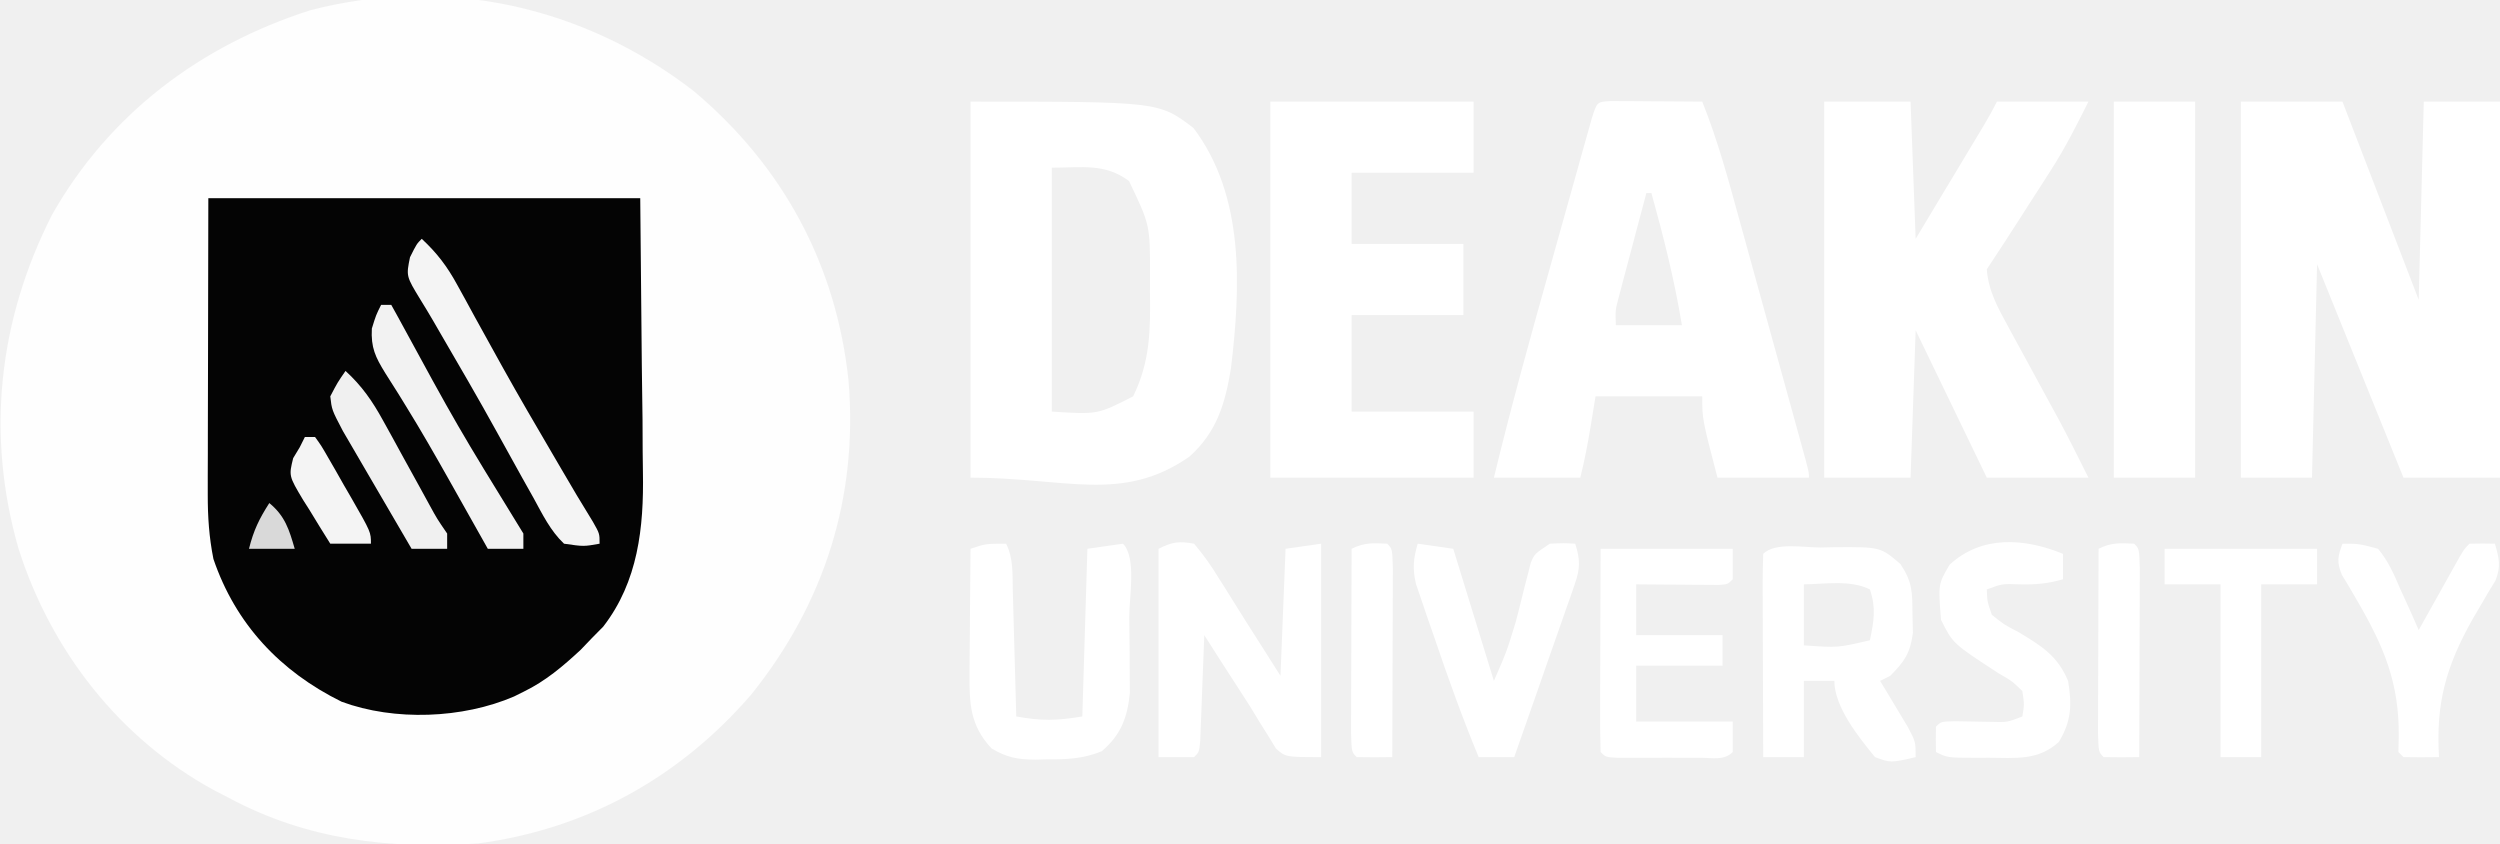
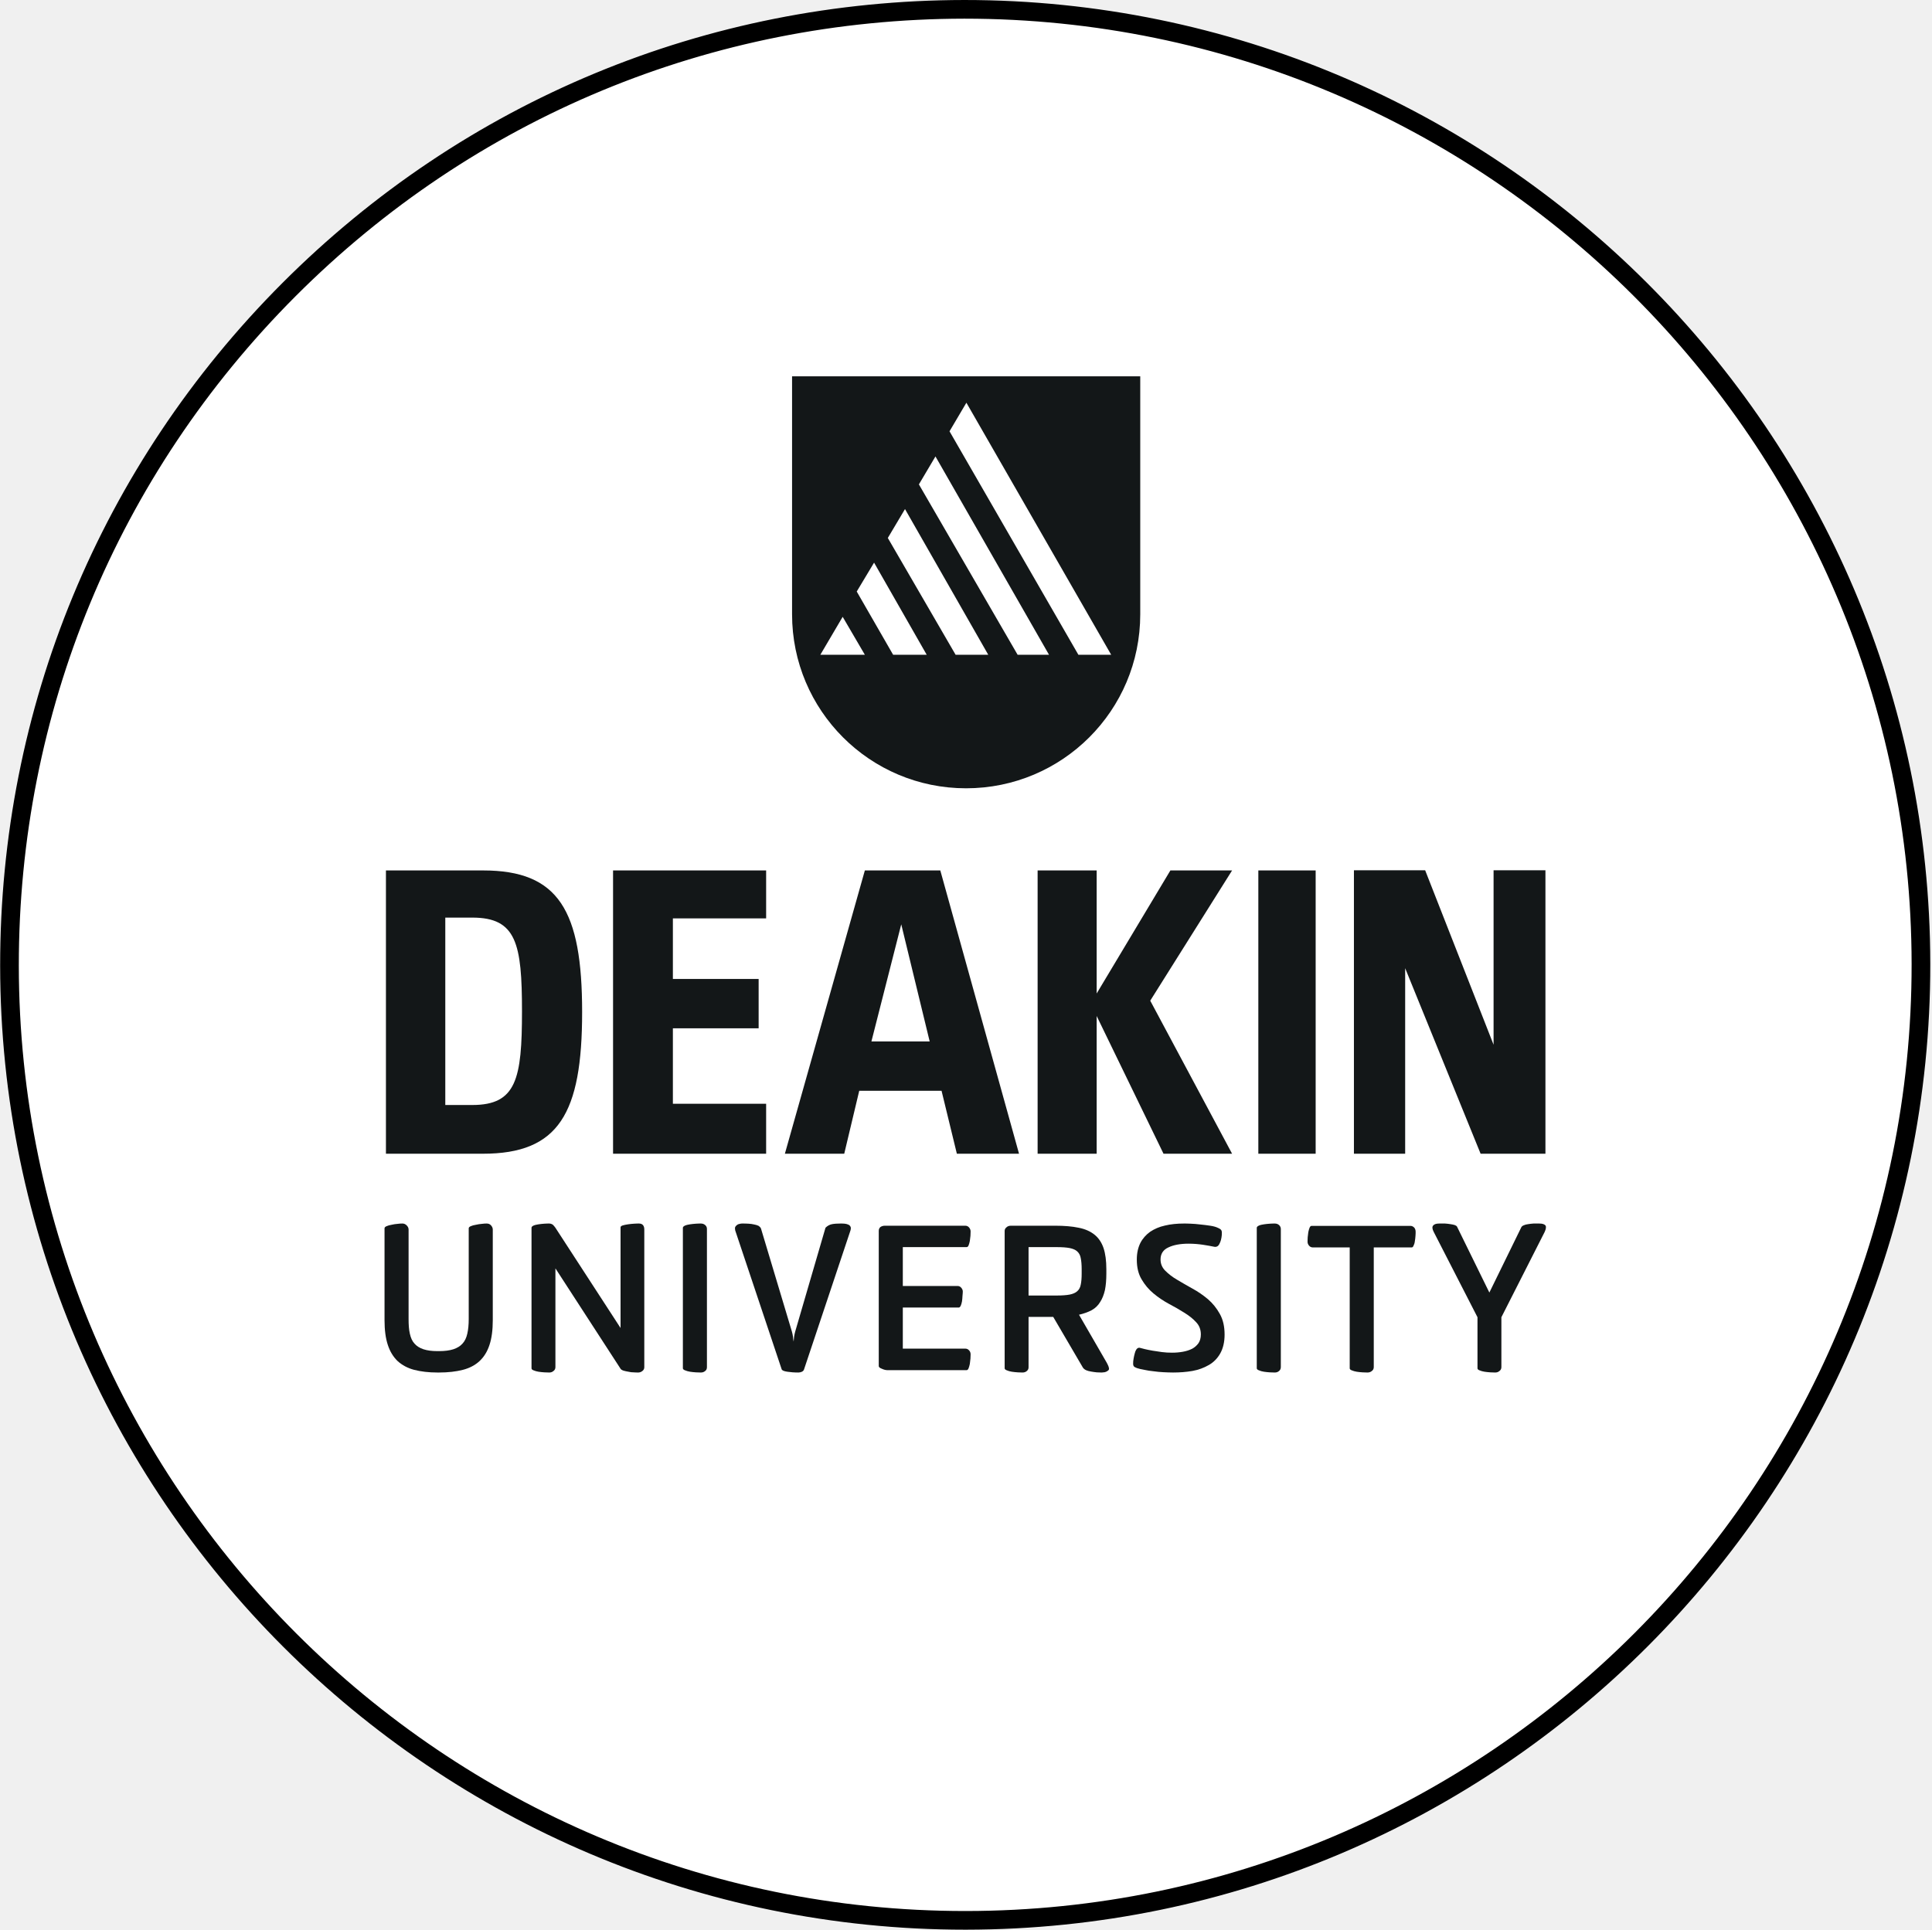
- <svg xmlns="http://www.w3.org/2000/svg" version="1.1" width="492" height="166">
-   <path d="M0 0 C17.601 14.758 28.122 34.234 30.516 57.109 C32.392 80.039 25.761 100.847 11.391 118.758 C-2.66 135.067 -21.068 145.299 -42.484 148.109 C-59.855 149.24 -75.955 147.444 -91.484 139.109 C-92.458 138.607 -93.431 138.104 -94.434 137.586 C-112.969 127.476 -126.45 110.162 -132.836 90.094 C-139.282 67.653 -136.8 45.124 -126.234 24.359 C-114.962 4.493 -97.065 -8.929 -75.465 -15.859 C-48.888 -22.801 -21.554 -16.65 0 0 Z " fill="#FEFEFE" transform="translate(136.4844,17.89062)" />
-   <path d="M0 0 C28.05 0 56.1 0 85 0 C85.103 10.952 85.206 21.904 85.312 33.188 C85.358 36.619 85.404 40.051 85.45 43.587 C85.473 47.844 85.473 47.844 85.477 49.851 C85.485 51.223 85.502 52.596 85.528 53.969 C85.72 64.788 84.582 75.446 77.719 84.316 C76.987 85.058 76.254 85.799 75.5 86.562 C74.768 87.327 74.036 88.091 73.281 88.879 C69.793 92.122 66.361 95.033 62.062 97.125 C61.435 97.437 60.807 97.749 60.16 98.07 C50.056 102.419 36.667 102.955 26.227 99.098 C14.136 93.137 5.356 83.805 1 71 C0.147 66.733 -0.122 62.7 -0.114 58.352 C-0.113 57.033 -0.113 55.714 -0.113 54.355 C-0.108 52.969 -0.103 51.582 -0.098 50.195 C-0.097 48.924 -0.096 47.652 -0.095 46.342 C-0.089 41.603 -0.075 36.864 -0.062 32.125 C-0.042 21.524 -0.021 10.922 0 0 Z " fill="#040404" transform="translate(41,39)" />
-   <path d="M0 0 C6.6 0 13.2 0 20 0 C24.95 12.87 29.9 25.74 35 39 C35.33 26.13 35.66 13.26 36 0 C40.95 0 45.9 0 51 0 C51 24.42 51 48.84 51 74 C44.73 74 38.46 74 32 74 C26.39 60.14 20.78 46.28 15 32 C14.67 45.86 14.34 59.72 14 74 C9.38 74 4.76 74 0 74 C0 49.58 0 25.16 0 0 Z " fill="#FFFFFF" transform="translate(441,20)" />
-   <path d="M0 0 C37.057 0 37.057 0 43.875 5.188 C53.982 18.565 53.164 36.522 51.25 52.5 C50.105 59.49 48.446 65.073 43.062 69.875 C29.808 79.072 18.819 74 0 74 C0 49.58 0 25.16 0 0 Z M16 13 C16 28.84 16 44.68 16 61 C25.02 61.581 25.02 61.581 32 58 C35.36 51.16 35.423 44.966 35.312 37.438 C35.316 36.34 35.319 35.242 35.322 34.111 C35.335 24.284 35.335 24.284 31.188 15.625 C26.426 12.088 21.978 13 16 13 Z " fill="#FFFFFF" transform="translate(191,20)" />
-   <path d="M0 0 C5.61 0 11.22 0 17 0 C17.33 8.91 17.66 17.82 18 27 C20.119 23.477 22.237 19.953 24.354 16.429 C25.074 15.23 25.795 14.031 26.516 12.832 C27.552 11.11 28.586 9.387 29.621 7.664 C30.244 6.627 30.867 5.59 31.51 4.522 C32.385 3.041 33.23 1.539 34 0 C39.94 0 45.88 0 52 0 C49.61 4.781 47.457 9.067 44.617 13.488 C44.007 14.442 43.398 15.395 42.77 16.377 C42.144 17.346 41.519 18.314 40.875 19.312 C40.242 20.301 39.609 21.289 38.957 22.307 C36.661 25.887 34.359 29.461 32 33 C32.324 37.298 34.198 40.592 36.238 44.332 C36.721 45.225 36.721 45.225 37.214 46.136 C38.241 48.032 39.276 49.922 40.312 51.812 C41.336 53.693 42.358 55.574 43.379 57.456 C44.311 59.173 45.248 60.887 46.185 62.601 C48.194 66.364 50.092 70.185 52 74 C45.4 74 38.8 74 32 74 C27.38 64.43 22.76 54.86 18 45 C17.67 54.57 17.34 64.14 17 74 C11.39 74 5.78 74 0 74 C0 49.58 0 25.16 0 0 Z " fill="#FFFFFF" transform="translate(359,20)" />
-   <path d="M0 0 C0.833 0.005 1.665 0.01 2.523 0.016 C3.422 0.019 4.321 0.022 5.248 0.026 C6.666 0.038 6.666 0.038 8.113 0.051 C9.062 0.056 10.012 0.06 10.99 0.065 C13.344 0.077 15.697 0.093 18.051 0.114 C21.066 7.594 23.149 15.312 25.281 23.078 C25.68 24.522 26.079 25.965 26.479 27.409 C27.311 30.416 28.14 33.424 28.967 36.433 C30.03 40.297 31.097 44.159 32.165 48.021 C32.987 50.993 33.808 53.966 34.628 56.938 C35.021 58.364 35.415 59.789 35.809 61.215 C36.356 63.196 36.901 65.178 37.446 67.16 C37.757 68.289 38.067 69.417 38.387 70.579 C39.051 73.114 39.051 73.114 39.051 74.114 C33.111 74.114 27.171 74.114 21.051 74.114 C18.051 62.614 18.051 62.614 18.051 58.114 C11.121 58.114 4.191 58.114 -2.949 58.114 C-3.259 60.011 -3.568 61.909 -3.887 63.864 C-4.454 67.343 -5.093 70.689 -5.949 74.114 C-11.559 74.114 -17.169 74.114 -22.949 74.114 C-19.585 60.186 -15.745 46.401 -11.867 32.608 C-10.935 29.294 -10.008 25.978 -9.083 22.662 C-8.194 19.48 -7.3 16.299 -6.406 13.117 C-6.074 11.926 -5.742 10.735 -5.4 9.507 C-5.092 8.418 -4.785 7.328 -4.468 6.206 C-4.198 5.243 -3.928 4.281 -3.65 3.29 C-2.64 0.154 -2.64 0.154 0 0 Z M7.051 18.114 C6.045 21.883 5.047 25.654 4.051 29.426 C3.764 30.498 3.478 31.57 3.183 32.674 C2.913 33.702 2.642 34.73 2.363 35.789 C2.112 36.737 1.86 37.685 1.601 38.662 C0.941 41.183 0.941 41.183 1.051 44.114 C5.341 44.114 9.631 44.114 14.051 44.114 C12.596 35.266 10.449 26.74 8.051 18.114 C7.721 18.114 7.391 18.114 7.051 18.114 Z " fill="#FFFFFF" transform="translate(316.9495,19.88647)" />
-   <path d="M0 0 C13.2 0 26.4 0 40 0 C40 4.62 40 9.24 40 14 C32.08 14 24.16 14 16 14 C16 18.62 16 23.24 16 28 C23.26 28 30.52 28 38 28 C38 32.62 38 37.24 38 42 C30.74 42 23.48 42 16 42 C16 48.27 16 54.54 16 61 C23.92 61 31.84 61 40 61 C40 65.29 40 69.58 40 74 C26.8 74 13.6 74 0 74 C0 49.58 0 25.16 0 0 Z " fill="#FFFFFF" transform="translate(250,20)" />
-   <path d="M0 0 C5.28 0 10.56 0 16 0 C16 24.42 16 48.84 16 74 C10.72 74 5.44 74 0 74 C0 49.58 0 25.16 0 0 Z " fill="#FFFFFF" transform="translate(416,20)" />
-   <path d="M0 0 C1.899 2.262 3.359 4.312 4.875 6.812 C5.304 7.489 5.733 8.165 6.175 8.862 C7.047 10.239 7.911 11.62 8.768 13.007 C9.896 14.831 11.043 16.641 12.203 18.445 C13.815 20.955 15.41 23.476 17 26 C17.33 17.75 17.66 9.5 18 1 C21.465 0.505 21.465 0.505 25 0 C25 13.86 25 27.72 25 42 C18 42 18 42 16.102 40.305 C15.371 39.102 15.371 39.102 14.625 37.875 C13.776 36.529 13.776 36.529 12.91 35.156 C12.28 34.115 11.649 33.073 11 32 C10.19 30.737 9.376 29.477 8.559 28.219 C6.352 24.825 4.171 21.416 2 18 C1.975 18.692 1.95 19.383 1.924 20.095 C1.808 23.21 1.686 26.324 1.562 29.438 C1.523 30.526 1.484 31.615 1.443 32.736 C1.401 33.771 1.36 34.805 1.316 35.871 C1.261 37.309 1.261 37.309 1.205 38.775 C1 41 1 41 0 42 C-2.31 42 -4.62 42 -7 42 C-7 28.47 -7 14.94 -7 1 C-4.3 -0.35 -2.997 -0.546 0 0 Z " fill="#FFFFFF" transform="translate(235,107)" />
-   <path d="M0 0 C0.955 -0.021 1.91 -0.041 2.895 -0.062 C11.822 -0.112 11.822 -0.112 15.75 3.25 C18.171 6.882 18.079 8.801 18.125 13.125 C18.153 14.339 18.182 15.554 18.211 16.805 C17.674 20.816 16.569 22.41 13.75 25.25 C13.09 25.58 12.43 25.91 11.75 26.25 C12.255 27.081 12.761 27.913 13.281 28.77 C14.256 30.4 14.256 30.4 15.25 32.062 C15.9 33.141 16.549 34.22 17.219 35.332 C18.75 38.25 18.75 38.25 18.75 41.25 C13.835 42.391 13.835 42.391 10.75 41.25 C7.587 37.387 2.75 31.399 2.75 26.25 C0.77 26.25 -1.21 26.25 -3.25 26.25 C-3.25 31.2 -3.25 36.15 -3.25 41.25 C-5.89 41.25 -8.53 41.25 -11.25 41.25 C-11.275 35.572 -11.293 29.893 -11.305 24.215 C-11.31 22.282 -11.317 20.349 -11.325 18.415 C-11.338 15.643 -11.343 12.87 -11.348 10.098 C-11.353 9.228 -11.358 8.358 -11.363 7.462 C-11.363 5.391 -11.312 3.32 -11.25 1.25 C-8.902 -1.098 -3.151 0.017 0 0 Z M-3.25 7.25 C-3.25 11.21 -3.25 15.17 -3.25 19.25 C3.424 19.737 3.424 19.737 9.75 18.25 C10.528 14.43 10.994 11.982 9.75 8.25 C5.899 6.324 0.95 7.201 -3.25 7.25 Z " fill="#FFFFFF" transform="translate(358.25,107.75)" />
-   <path d="M0 0 C1.472 2.944 1.238 5.963 1.316 9.195 C1.337 9.903 1.358 10.61 1.379 11.339 C1.445 13.601 1.504 15.863 1.562 18.125 C1.606 19.658 1.649 21.19 1.693 22.723 C1.8 26.482 1.902 30.241 2 34 C6.947 34.89 9.874 34.854 15 34 C15.33 23.11 15.66 12.22 16 1 C19.465 0.505 19.465 0.505 23 0 C25.695 2.695 24.23 10.53 24.24 14.418 C24.25 16.661 24.281 18.903 24.312 21.146 C24.319 22.581 24.324 24.015 24.328 25.449 C24.342 27.403 24.342 27.403 24.356 29.397 C23.877 34.242 22.565 37.678 18.812 40.848 C15.184 42.334 11.859 42.477 8 42.438 C6.952 42.467 6.952 42.467 5.883 42.498 C2.351 42.495 0.173 42.103 -2.875 40.285 C-7.079 35.764 -7.243 31.534 -7.195 25.512 C-7.192 24.809 -7.19 24.105 -7.187 23.381 C-7.176 21.15 -7.151 18.919 -7.125 16.688 C-7.115 15.169 -7.106 13.65 -7.098 12.131 C-7.076 8.42 -7.041 4.71 -7 1 C-4 0 -4 0 0 0 Z " fill="#FFFFFF" transform="translate(198,107)" />
-   <path d="M0 0 C8.58 0 17.16 0 26 0 C26 1.98 26 3.96 26 6 C25 7 25 7 23.234 7.114 C22.485 7.108 21.736 7.103 20.965 7.098 C20.156 7.094 19.347 7.091 18.514 7.088 C17.664 7.08 16.813 7.071 15.938 7.062 C15.083 7.058 14.229 7.053 13.35 7.049 C11.233 7.037 9.117 7.019 7 7 C7 10.3 7 13.6 7 17 C12.61 17 18.22 17 24 17 C24 18.98 24 20.96 24 23 C18.39 23 12.78 23 7 23 C7 26.63 7 30.26 7 34 C13.27 34 19.54 34 26 34 C26 35.98 26 37.96 26 40 C24.284 41.716 22.026 41.13 19.688 41.133 C18.612 41.134 17.537 41.135 16.43 41.137 C15.298 41.133 14.166 41.129 13 41.125 C11.868 41.129 10.736 41.133 9.57 41.137 C8.495 41.135 7.42 41.134 6.312 41.133 C5.319 41.132 4.325 41.131 3.301 41.129 C1 41 1 41 0 40 C-0.089 37.043 -0.115 34.109 -0.098 31.152 C-0.096 30.266 -0.095 29.379 -0.093 28.466 C-0.088 25.623 -0.075 22.78 -0.062 19.938 C-0.057 18.015 -0.053 16.092 -0.049 14.17 C-0.039 9.447 -0.019 4.723 0 0 Z " fill="#FFFFFF" transform="translate(315,108)" />
-   <path d="M0 0 C2.31 0.33 4.62 0.66 7 1 C9.64 9.58 12.28 18.16 15 27 C17.507 21.252 17.507 21.252 19.281 15.449 C19.484 14.669 19.686 13.888 19.895 13.084 C20.303 11.468 20.706 9.851 21.105 8.232 C21.308 7.458 21.51 6.684 21.719 5.887 C21.981 4.838 21.981 4.838 22.248 3.768 C23 2 23 2 26 0 C28.688 -0.125 28.688 -0.125 31 0 C32.005 3.106 31.995 4.872 30.92 7.942 C30.66 8.703 30.399 9.463 30.131 10.247 C29.842 11.057 29.552 11.868 29.254 12.703 C28.819 13.96 28.819 13.96 28.375 15.242 C27.448 17.915 26.505 20.582 25.562 23.25 C24.931 25.062 24.3 26.875 23.67 28.688 C22.124 33.129 20.566 37.566 19 42 C16.69 42 14.38 42 12 42 C8.751 34.166 5.908 26.219 3.188 18.188 C2.768 16.987 2.348 15.786 1.916 14.549 C1.329 12.813 1.329 12.813 0.73 11.043 C0.374 10.002 0.017 8.96 -0.351 7.887 C-1.037 4.836 -0.853 2.978 0 0 Z " fill="#FFFFFF" transform="translate(279,107)" />
-   <path d="M0 0 C0 1.65 0 3.3 0 5 C-2.97 5.868 -5.538 6.083 -8.625 6 C-11.943 5.873 -11.943 5.873 -15 7 C-14.909 9.392 -14.909 9.392 -14 12 C-11.625 13.91 -11.625 13.91 -8.688 15.438 C-4.228 18.131 -1.084 20.039 1 25 C1.774 29.687 1.671 32.89 -0.812 37 C-4.897 40.734 -9.334 40.151 -14.562 40.125 C-15.343 40.129 -16.124 40.133 -16.928 40.137 C-22.747 40.127 -22.747 40.127 -25 39 C-25.043 37.334 -25.041 35.666 -25 34 C-24 33 -24 33 -21.164 32.938 C-18.81 32.979 -16.456 33.021 -14.102 33.062 C-10.964 33.153 -10.964 33.153 -8 32 C-7.608 29.648 -7.608 29.648 -8 27 C-10.012 25.041 -10.012 25.041 -12.688 23.5 C-21.67 17.66 -21.67 17.66 -24 13 C-24.575 5.98 -24.575 5.98 -22.312 2.125 C-15.987 -3.688 -7.613 -3.123 0 0 Z " fill="#FFFFFF" transform="translate(406,109)" />
-   <path d="M0 0 C3.223 -0.004 3.223 -0.004 7 1 C9.04 3.431 10.196 6.16 11.438 9.062 C11.787 9.821 12.137 10.58 12.498 11.361 C13.356 13.23 14.181 15.114 15 17 C15.638 15.857 16.276 14.713 16.934 13.535 C17.768 12.044 18.603 10.553 19.438 9.062 C19.858 8.308 20.279 7.553 20.713 6.775 C21.317 5.697 21.317 5.697 21.934 4.598 C22.305 3.933 22.677 3.268 23.06 2.582 C24 1 24 1 25 0 C26.666 -0.041 28.334 -0.043 30 0 C30.822 2.84 31.218 4.446 30.12 7.241 C29.66 7.993 29.2 8.745 28.727 9.52 C28.231 10.37 27.736 11.221 27.226 12.097 C26.698 12.993 26.169 13.889 25.625 14.812 C20.396 24.115 18.35 31.321 19 42 C16.667 42.042 14.333 42.041 12 42 C11.67 41.67 11.34 41.34 11 41 C11.023 40.056 11.046 39.113 11.07 38.141 C11.221 27.418 8.165 20.239 2.774 11.009 C2.031 9.728 2.031 9.728 1.273 8.422 C0.814 7.665 0.354 6.908 -0.12 6.128 C-1.159 3.615 -0.934 2.506 0 0 Z " fill="#FFFFFF" transform="translate(461,107)" />
-   <path d="M0 0 C9.9 0 19.8 0 30 0 C30 2.31 30 4.62 30 7 C26.37 7 22.74 7 19 7 C19 18.22 19 29.44 19 41 C16.36 41 13.72 41 11 41 C11 29.78 11 18.56 11 7 C7.37 7 3.74 7 0 7 C0 4.69 0 2.38 0 0 Z " fill="#FFFFFF" transform="translate(426,108)" />
-   <path d="M0 0 C2.989 2.777 5.011 5.439 6.961 9.016 C7.508 10.009 8.056 11.001 8.62 12.024 C9.199 13.089 9.778 14.153 10.375 15.25 C11.617 17.501 12.86 19.751 14.105 22 C14.744 23.154 15.383 24.307 16.041 25.496 C19.176 31.127 22.431 36.689 25.688 42.25 C26.275 43.255 26.863 44.259 27.468 45.294 C30.522 50.517 30.522 50.517 33.679 55.679 C35 58 35 58 35 60 C31.875 60.562 31.875 60.562 28 60 C25.32 57.465 23.759 54.212 22 51 C21.264 49.687 20.527 48.375 19.789 47.062 C18.089 44.024 16.406 40.977 14.73 37.926 C11.074 31.292 7.255 24.753 3.445 18.207 C3.035 17.497 2.625 16.787 2.203 16.056 C1.409 14.698 0.597 13.351 -0.232 12.015 C-3.073 7.357 -3.073 7.357 -2.312 3.625 C-1 1 -1 1 0 0 Z " fill="#F4F4F4" transform="translate(83,47)" />
-   <path d="M0 0 C0.66 0 1.32 0 2 0 C2.372 0.668 2.743 1.337 3.126 2.025 C14.996 23.85 14.996 23.85 28 45 C28 45.99 28 46.98 28 48 C25.69 48 23.38 48 21 48 C20.659 47.392 20.317 46.785 19.965 46.158 C18.939 44.333 17.911 42.508 16.883 40.683 C15.705 38.593 14.529 36.501 13.355 34.408 C10.603 29.523 7.828 24.666 4.875 19.898 C4.408 19.138 3.941 18.378 3.46 17.595 C2.591 16.19 1.708 14.793 0.809 13.406 C-1.13 10.258 -2.022 8.4 -1.82 4.66 C-1 2 -1 2 0 0 Z " fill="#F2F2F2" transform="translate(75,60)" />
-   <path d="M0 0 C1 1 1 1 1.114 4.877 C1.113 6.607 1.108 8.337 1.098 10.066 C1.096 10.975 1.095 11.884 1.093 12.82 C1.088 15.734 1.075 18.648 1.062 21.562 C1.057 23.533 1.053 25.504 1.049 27.475 C1.038 32.316 1.021 37.158 1 42 C-1.333 42.042 -3.667 42.041 -6 42 C-7 41 -7 41 -7.114 37.215 C-7.113 35.527 -7.108 33.84 -7.098 32.152 C-7.096 31.266 -7.095 30.379 -7.093 29.466 C-7.088 26.623 -7.075 23.78 -7.062 20.938 C-7.057 19.015 -7.053 17.092 -7.049 15.17 C-7.038 10.447 -7.021 5.723 -7 1 C-4.516 -0.242 -2.748 -0.141 0 0 Z " fill="#FFFFFF" transform="translate(420,107)" />
-   <path d="M0 0 C1 1 1 1 1.114 4.877 C1.113 6.607 1.108 8.337 1.098 10.066 C1.096 10.975 1.095 11.884 1.093 12.82 C1.088 15.734 1.075 18.648 1.062 21.562 C1.057 23.533 1.053 25.504 1.049 27.475 C1.038 32.316 1.021 37.158 1 42 C-1.333 42.042 -3.667 42.041 -6 42 C-7 41 -7 41 -7.114 37.215 C-7.113 35.527 -7.108 33.84 -7.098 32.152 C-7.096 31.266 -7.095 30.379 -7.093 29.466 C-7.088 26.623 -7.075 23.78 -7.062 20.938 C-7.057 19.015 -7.053 17.092 -7.049 15.17 C-7.038 10.447 -7.021 5.723 -7 1 C-4.516 -0.242 -2.748 -0.141 0 0 Z " fill="#FFFFFF" transform="translate(273,107)" />
-   <path d="M0 0 C3.229 2.961 5.279 5.921 7.383 9.754 C7.993 10.855 8.602 11.957 9.23 13.092 C9.856 14.237 10.481 15.382 11.125 16.562 C12.377 18.835 13.629 21.107 14.883 23.379 C15.433 24.385 15.984 25.391 16.551 26.428 C18.022 29.114 18.022 29.114 20 32 C20 32.99 20 33.98 20 35 C17.69 35 15.38 35 13 35 C10.876 31.374 8.758 27.744 6.646 24.111 C5.927 22.877 5.207 21.643 4.484 20.41 C3.444 18.635 2.411 16.857 1.379 15.078 C0.444 13.476 0.444 13.476 -0.51 11.841 C-2.705 7.656 -2.705 7.656 -3 5 C-1.562 2.25 -1.562 2.25 0 0 Z " fill="#F0F0F0" transform="translate(68,73)" />
-   <path d="M0 0 C0.66 0 1.32 0 2 0 C3.237 1.712 3.237 1.712 4.602 4.086 C5.091 4.934 5.581 5.782 6.086 6.656 C6.594 7.553 7.102 8.451 7.625 9.375 C8.141 10.264 8.656 11.154 9.188 12.07 C13 18.727 13 18.727 13 21 C10.36 21 7.72 21 5 21 C3.602 18.783 2.232 16.555 0.875 14.312 C0.278 13.374 0.278 13.374 -0.332 12.416 C-3.165 7.67 -3.165 7.67 -2.305 4.168 C-1.874 3.453 -1.444 2.737 -1 2 C-0.67 1.34 -0.34 0.68 0 0 Z " fill="#F4F4F4" transform="translate(60,86)" />
-   <path d="M0 0 C3.092 2.53 3.909 5.225 5 9 C2.03 9 -0.94 9 -4 9 C-3.085 5.342 -1.995 3.123 0 0 Z " fill="#D9D9D9" transform="translate(53,99)" />
+ <svg xmlns="http://www.w3.org/2000/svg" xmlns:xlink="http://www.w3.org/1999/xlink" width="1035px" height="1034px" viewBox="0 0 1035 1034" version="1.1">
+   <defs>
+     <path d="M512.039,1024 C230.036,1024 0.333,794.548 0.082,512.461 C-0.002,375.727 53.135,247.111 149.702,150.292 C246.353,53.474 374.887,0.169 511.62,0.002 C794.126,0.002 1023.829,229.538 1024.08,511.541 C1024.331,793.879 794.795,1023.749 512.541,1024 L512.039,1024 L512.039,1024 Z" id="path-1" />
+     <path d="M0.321,0.651 L0.321,128.18 C0.321,179.644 41.994,221.4 93.541,221.4 C145.088,221.4 186.845,179.727 186.845,128.18 L186.845,0.651 L0.321,0.651 L0.321,0.651 Z M15.467,149.853 L27.433,129.519 L39.316,149.853 L15.467,149.853 L15.467,149.853 Z M54.462,149.853 L34.965,115.963 L44.253,100.482 L72.454,149.853 L54.462,149.853 L54.462,149.853 Z M87.934,149.853 L51.617,87.26 L60.822,71.779 L105.424,149.853 L87.934,149.853 L87.934,149.853 Z M121.156,149.853 L68.269,58.558 L77.14,43.579 L137.975,149.853 L121.156,149.853 L121.156,149.853 Z M153.707,149.853 L84.671,30.107 L93.708,14.793 L171.28,149.853 L153.707,149.853 L153.707,149.853 Z" id="path-3" />
+     <path d="M32.55,126.104 L47.027,126.104 C70.625,126.104 73.637,112.13 73.637,75.896 C73.637,39.579 70.625,25.688 47.027,25.688 L32.55,25.688 L32.55,126.104 L32.55,126.104 Z M52.801,0.416 C93.302,0.416 105.854,21.838 105.854,76.314 C105.854,130.707 93.302,152.213 52.717,152.213 L0.752,152.213 L0.752,0.416 L52.801,0.416 L52.801,0.416 Z M122.423,0.416 L204.43,0.416 L204.43,26.106 L154.473,26.106 L154.473,58.574 L200.413,58.574 L200.413,85.017 L154.473,85.017 L154.473,125.435 L204.43,125.435 L204.43,152.213 L122.423,152.213 L122.423,0.416 L122.423,0.416 Z M292.043,92.046 L276.813,29.286 L260.831,92.046 L292.043,92.046 L292.043,92.046 Z M298.403,118.489 L254.304,118.489 L246.27,152.213 L214.472,152.213 L257.316,0.416 L297.734,0.416 L339.909,152.213 L306.604,152.213 L298.403,118.489 L298.403,118.489 Z M349.867,0.416 L381.498,0.416 L381.498,66.356 L420.995,0.416 L454.049,0.416 L410.2,70.206 L454.049,152.213 L417.313,152.213 L381.498,78.406 L381.498,152.213 L349.867,152.213 L349.867,0.416 L349.867,0.416 Z M468.107,0.416 L498.818,0.416 L498.818,152.213 L468.107,152.213 L468.107,0.416 L468.107,0.416 Z M546.767,52.8 L546.767,152.213 L519.32,152.213 L519.32,0.333 L557.478,0.333 L594.13,93.804 L594.13,0.333 L621.912,0.333 L621.912,152.213 L587.184,152.213 L546.767,52.8 L546.767,52.8 Z" id="path-5" />
+     <path d="M46.102,51.746 L46.102,3.212 C46.102,2.71 46.437,2.375 47.19,2.04 C47.943,1.706 48.864,1.455 49.952,1.287 C51.039,1.036 52.127,0.869 53.215,0.785 C54.303,0.618 55.14,0.618 55.725,0.618 C56.73,0.618 57.483,0.953 58.069,1.622 C58.654,2.291 58.989,3.045 58.989,3.798 L58.989,52.416 C58.989,57.688 58.403,62.123 57.232,65.638 C56.06,69.236 54.303,72.081 51.876,74.34 C49.533,76.516 46.521,78.106 42.922,79.026 C39.324,79.947 35.056,80.449 30.203,80.449 L29.366,80.449 C24.596,80.449 20.496,79.947 16.898,79.026 C13.383,78.106 10.454,76.516 8.028,74.34 C5.685,72.081 3.927,69.236 2.756,65.638 C1.584,62.123 0.999,57.688 0.999,52.416 L0.999,3.212 C0.999,2.71 1.333,2.375 2.086,2.04 C2.84,1.706 3.76,1.455 4.764,1.287 C5.852,1.036 6.856,0.869 8.028,0.785 C9.116,0.618 9.952,0.618 10.622,0.618 C11.459,0.618 12.212,0.953 12.881,1.622 C13.551,2.291 13.885,3.045 13.885,3.798 L13.885,51.746 C13.885,54.843 14.053,57.437 14.555,59.612 C15.057,61.872 15.81,63.629 17.065,64.968 C18.237,66.307 19.827,67.311 21.835,67.981 C23.843,68.65 26.354,68.985 29.366,68.985 L30.203,68.985 C33.299,68.985 35.81,68.65 37.902,67.981 C39.91,67.311 41.584,66.307 42.755,64.968 C44.01,63.629 44.847,61.872 45.349,59.612 C45.851,57.437 46.102,54.843 46.102,51.746 L46.102,51.746 Z" id="path-7" />
+     <path d="M48.44,56.6 L48.44,2.626 C48.44,2.208 48.858,1.873 49.611,1.622 C50.448,1.371 51.368,1.204 52.456,1.036 C53.461,0.869 54.548,0.785 55.72,0.701 C56.808,0.618 57.645,0.618 58.314,0.618 C60.155,0.618 61.159,1.706 61.159,3.798 L61.159,77.688 C61.159,78.524 60.741,79.194 60.071,79.696 C59.402,80.198 58.649,80.449 57.896,80.449 C57.31,80.449 56.557,80.449 55.553,80.365 C54.632,80.365 53.628,80.282 52.707,80.031 C51.703,79.863 50.867,79.696 50.03,79.445 C49.276,79.194 48.691,78.859 48.44,78.441 L13.545,24.634 L13.545,77.52 C13.545,78.441 13.21,79.11 12.541,79.612 C11.871,80.198 11.118,80.449 10.281,80.449 C9.612,80.449 8.775,80.365 7.687,80.365 C6.516,80.282 5.512,80.198 4.508,80.031 C3.503,79.863 2.583,79.612 1.83,79.277 C1.077,79.026 0.742,78.608 0.742,78.19 L0.742,2.877 C0.742,2.459 1.077,2.04 1.83,1.706 C2.583,1.371 3.503,1.204 4.508,1.036 C5.512,0.869 6.516,0.785 7.604,0.701 C8.691,0.618 9.528,0.618 10.198,0.618 C10.951,0.618 11.62,0.869 12.206,1.287 C12.708,1.789 13.127,2.291 13.545,2.877 L48.44,56.6 L48.44,56.6 Z" id="path-9" />
+     <path d="M13.715,77.52 C13.715,78.441 13.464,79.11 12.794,79.612 C12.125,80.198 11.372,80.449 10.451,80.449 C9.782,80.449 8.945,80.365 7.857,80.365 C6.769,80.282 5.682,80.198 4.678,80.031 C3.673,79.863 2.753,79.612 2,79.277 C1.247,79.026 0.828,78.608 0.828,78.19 L0.828,2.877 C0.828,2.459 1.247,2.04 2,1.706 C2.753,1.371 3.673,1.204 4.678,1.036 C5.682,0.869 6.769,0.785 7.857,0.701 C8.945,0.618 9.782,0.618 10.451,0.618 C11.372,0.618 12.125,0.869 12.794,1.455 C13.464,2.04 13.715,2.71 13.715,3.547 L13.715,77.52 L13.715,77.52 Z" id="path-11" />
+     <path d="M32.995,58.525 L49.228,2.877 C50.233,1.873 51.404,1.204 52.743,0.953 C54.082,0.701 55.588,0.618 57.346,0.618 C58.015,0.618 58.768,0.618 59.521,0.701 C60.274,0.785 60.944,0.953 61.446,1.204 C62.032,1.455 62.366,1.789 62.617,2.291 C62.868,2.71 62.868,3.379 62.617,4.3 L37.764,78.692 C37.597,79.277 37.262,79.696 36.593,80.031 C36.007,80.282 35.421,80.449 34.752,80.449 C32.409,80.449 30.4,80.282 28.811,80.031 C27.137,79.779 26.216,79.445 25.798,78.859 L0.861,4.3 C0.694,3.547 0.694,2.961 0.861,2.459 C1.112,2.04 1.447,1.622 1.865,1.371 C2.284,1.036 2.786,0.869 3.288,0.785 C3.874,0.618 4.292,0.618 4.627,0.618 C5.715,0.618 6.803,0.618 7.974,0.701 C9.062,0.785 10.066,0.869 10.986,1.12 C11.907,1.287 12.744,1.538 13.413,1.873 C13.999,2.291 14.417,2.71 14.668,3.296 L31.237,58.525 C31.488,59.361 31.656,60.282 31.823,61.286 C31.907,62.207 31.99,63.127 32.158,63.88 C32.241,63.127 32.325,62.207 32.409,61.286 C32.576,60.282 32.743,59.361 32.995,58.525 L32.995,58.525 Z" id="path-13" />
+     <path d="M0.764,76.018 L0.764,3.551 C0.764,2.63 1.098,1.961 1.684,1.459 C2.353,1.04 3.107,0.789 4.027,0.789 L47.123,0.789 C47.959,0.789 48.629,1.124 49.131,1.71 C49.717,2.379 49.968,3.132 49.968,3.885 C49.968,4.471 49.884,5.224 49.884,6.229 C49.8,7.149 49.633,8.153 49.549,8.99 C49.382,9.91 49.131,10.664 48.88,11.333 C48.629,12.002 48.21,12.254 47.792,12.254 L13.65,12.254 L13.65,33.09 L43.106,33.09 C43.775,33.09 44.445,33.425 44.947,34.01 C45.533,34.68 45.784,35.349 45.784,36.102 C45.784,36.688 45.7,37.441 45.616,38.446 C45.616,39.45 45.449,40.37 45.365,41.291 C45.198,42.211 44.947,43.048 44.696,43.634 C44.361,44.303 44.026,44.638 43.608,44.638 L13.65,44.638 L13.65,66.646 L47.123,66.646 C47.959,66.646 48.629,66.981 49.131,67.566 C49.717,68.152 49.968,68.905 49.968,69.742 C49.968,70.328 49.884,71.081 49.884,72.001 C49.8,73.005 49.633,73.926 49.549,74.847 C49.382,75.767 49.131,76.52 48.88,77.19 C48.629,77.859 48.21,78.194 47.792,78.194 L5.533,78.194 C4.529,78.194 3.525,77.943 2.437,77.441 C1.266,77.022 0.764,76.52 0.764,76.018 L0.764,76.018 Z" id="path-15" />
+     <path d="M0.21,77.19 L0.21,3.551 C0.21,2.798 0.545,2.128 1.214,1.626 C1.8,1.04 2.637,0.789 3.557,0.789 L27.239,0.789 C32.176,0.789 36.36,1.124 39.875,1.877 C43.306,2.547 46.151,3.802 48.41,5.643 C50.586,7.4 52.176,9.827 53.18,12.756 C54.184,15.768 54.686,19.534 54.686,24.136 L54.686,26.479 C54.686,29.826 54.435,32.755 53.933,35.266 C53.347,37.776 52.51,39.952 51.339,41.709 C50.251,43.55 48.745,44.973 46.82,46.06 C44.895,47.065 42.636,47.901 40.042,48.487 L54.937,74.261 C55.69,75.683 56.109,76.688 56.109,77.441 C56.109,77.859 55.941,78.194 55.523,78.445 C55.188,78.779 54.77,78.947 54.351,79.114 C53.933,79.282 53.514,79.365 53.012,79.365 C52.594,79.449 52.259,79.449 52.008,79.449 C51.422,79.449 50.586,79.365 49.581,79.365 C48.577,79.282 47.573,79.114 46.569,78.947 C45.481,78.779 44.561,78.528 43.808,78.194 C42.971,77.775 42.385,77.273 42.05,76.688 L26.235,49.659 L13.013,49.659 L13.013,76.688 C13.013,77.524 12.678,78.194 12.009,78.696 C11.423,79.198 10.67,79.449 9.75,79.449 C9.164,79.449 8.243,79.365 7.239,79.365 C6.151,79.282 5.064,79.198 4.059,79.031 C2.971,78.863 2.135,78.612 1.382,78.277 C0.628,78.026 0.21,77.608 0.21,77.19 L0.21,77.19 Z M27.908,12.254 L13.013,12.254 L13.013,38.194 L27.908,38.194 C30.921,38.194 33.264,38.027 35.021,37.692 C36.695,37.358 38.117,36.772 39.038,35.935 C40.042,35.098 40.711,33.843 40.962,32.42 C41.297,30.914 41.465,28.906 41.465,26.479 L41.465,24.136 C41.465,21.709 41.297,19.701 40.962,18.111 C40.711,16.605 40.042,15.433 39.038,14.513 C38.117,13.676 36.695,13.09 35.021,12.756 C33.264,12.421 30.921,12.254 27.908,12.254 L27.908,12.254 Z" id="path-17" />
+     <path d="M3.677,67.227 C4.179,67.395 5.1,67.562 6.271,67.897 C7.443,68.148 8.782,68.483 10.372,68.734 C11.878,68.985 13.552,69.236 15.393,69.487 C17.234,69.738 19.075,69.822 20.916,69.822 C22.924,69.822 24.849,69.654 26.689,69.319 C28.53,68.985 30.12,68.483 31.627,67.73 C33.049,66.976 34.137,65.972 35.057,64.717 C35.894,63.462 36.313,61.872 36.313,60.031 C36.313,57.437 35.476,55.261 33.802,53.504 C32.129,51.663 30.037,49.989 27.443,48.399 C24.932,46.809 22.171,45.219 19.158,43.63 C16.229,42.04 13.468,40.199 10.874,38.023 C8.363,35.931 6.271,33.42 4.598,30.575 C2.841,27.646 2.004,24.132 2.004,19.948 C2.004,16.433 2.673,13.505 3.928,10.994 C5.184,8.567 6.941,6.643 9.117,5.053 C11.376,3.547 13.97,2.375 17.066,1.706 C20.162,0.953 23.593,0.618 27.275,0.618 C28.112,0.618 29.284,0.618 30.873,0.701 C32.463,0.785 34.221,0.869 35.978,1.12 C37.819,1.287 39.576,1.538 41.334,1.789 C43.091,2.04 44.513,2.459 45.518,2.961 C46.522,3.379 47.191,3.881 47.358,4.383 C47.61,4.886 47.61,5.722 47.526,6.81 C47.358,8.735 46.94,10.241 46.271,11.496 C45.685,12.751 44.764,13.254 43.593,13.086 C41.836,12.751 39.827,12.333 37.484,11.998 C35.225,11.664 32.631,11.412 29.786,11.412 C25.351,11.412 21.669,12.082 18.907,13.421 C16.146,14.676 14.723,16.852 14.723,19.864 C14.723,22.207 15.56,24.216 17.234,25.889 C18.907,27.563 20.999,29.236 23.593,30.743 C26.104,32.249 28.865,33.839 31.878,35.513 C34.806,37.102 37.568,39.027 40.162,41.203 C42.672,43.379 44.764,45.973 46.438,48.985 C48.195,52.081 49.032,55.763 49.032,60.115 C49.032,64.215 48.195,67.562 46.689,70.24 C45.183,72.918 43.091,75.01 40.58,76.432 C37.986,77.939 35.057,79.026 31.794,79.612 C28.447,80.198 24.932,80.449 21.418,80.449 C19.744,80.449 17.987,80.365 16.229,80.282 C14.472,80.198 12.715,80.031 10.957,79.779 C9.2,79.612 7.61,79.361 6.104,79.026 C4.514,78.775 3.259,78.441 2.171,78.106 C1.083,77.688 0.414,77.353 0.246,76.851 C-0.005,76.349 -0.005,75.596 0.079,74.424 C0.33,72.332 0.749,70.575 1.251,69.068 C1.836,67.646 2.673,66.976 3.677,67.227 L3.677,67.227 Z" id="path-19" />
+     <path d="M13.157,77.52 C13.157,78.441 12.822,79.11 12.237,79.612 C11.567,80.198 10.814,80.449 9.894,80.449 C9.224,80.449 8.387,80.365 7.3,80.365 C6.212,80.282 5.124,80.198 4.12,80.031 C3.032,79.863 2.195,79.612 1.442,79.277 C0.689,79.026 0.27,78.608 0.27,78.19 L0.27,2.877 C0.27,2.459 0.689,2.04 1.442,1.706 C2.195,1.371 3.032,1.204 4.12,1.036 C5.124,0.869 6.212,0.785 7.3,0.701 C8.387,0.618 9.224,0.618 9.894,0.618 C10.814,0.618 11.567,0.869 12.237,1.455 C12.822,2.04 13.157,2.71 13.157,3.547 L13.157,77.52 L13.157,77.52 Z" id="path-21" />
+     <path d="M35.947,12.421 L35.947,76.52 C35.947,77.441 35.612,78.11 34.943,78.612 C34.273,79.198 33.437,79.449 32.6,79.449 C31.93,79.449 31.093,79.365 30.006,79.365 C28.834,79.282 27.83,79.198 26.826,79.031 C25.822,78.863 24.901,78.612 24.148,78.277 C23.395,78.026 23.06,77.608 23.06,77.19 L23.06,12.421 L3.312,12.421 C2.475,12.421 1.805,12.086 1.303,11.5 C0.718,10.831 0.467,10.162 0.467,9.241 C0.467,8.739 0.55,7.986 0.55,6.982 C0.634,6.061 0.801,5.141 0.885,4.22 C1.052,3.3 1.303,2.547 1.554,1.877 C1.805,1.208 2.224,0.873 2.642,0.873 L55.612,0.873 C56.365,0.873 57.035,1.208 57.62,1.793 C58.122,2.379 58.373,3.132 58.373,4.053 C58.373,4.555 58.373,5.392 58.29,6.312 C58.206,7.316 58.122,8.237 57.955,9.074 C57.871,9.994 57.62,10.747 57.285,11.417 C57.035,12.086 56.7,12.421 56.281,12.421 L35.947,12.421 L35.947,12.421 Z" id="path-23" />
+     <path d="M37.314,50.826 L37.314,77.52 C37.314,78.441 36.979,79.11 36.31,79.612 C35.64,80.198 34.887,80.449 33.967,80.449 C33.297,80.449 32.461,80.365 31.456,80.365 C30.369,80.282 29.364,80.198 28.276,80.031 C27.272,79.863 26.352,79.612 25.599,79.277 C24.846,79.026 24.511,78.608 24.511,78.19 L24.511,50.826 L1.08,5.136 C0.243,3.547 0.16,2.375 0.746,1.706 C1.331,0.953 2.419,0.618 4.093,0.618 L7.105,0.618 C8.193,0.701 9.114,0.785 10.034,0.953 C10.955,1.036 11.708,1.287 12.377,1.455 C12.963,1.706 13.465,1.957 13.632,2.459 L30.871,37.605 L48.025,2.542 C48.276,2.124 48.694,1.789 49.364,1.538 C49.95,1.287 50.703,1.036 51.623,0.953 C52.544,0.785 53.464,0.701 54.552,0.618 L57.565,0.618 C59.238,0.618 60.326,0.953 60.912,1.622 C61.414,2.291 61.247,3.463 60.493,5.136 L37.314,50.826 L37.314,50.826 Z" id="path-25" />
+   </defs>
+   <g id="Page-1" stroke="none" stroke-width="1" fill="none" fill-rule="evenodd">
+     <g id="deakin" transform="translate(5, -5)">
+       <g id="Group-3" transform="translate(0, 10)">
+         <mask id="mask-2" fill="white">
+           <use xlink:href="#path-1" />
+         </mask>
+         <g id="Clip-2" />
+         <polygon id="Fill-1" fill="#FFFFFF" mask="url(#mask-2)" points="-4.918 1029 1029.081 1029 1029.081 -4.998 -4.918 -4.998" />
+       </g>
+       <path d="M512.039,1034 C230.036,1034 0.333,804.548 0.082,522.461 C-0.002,385.727 53.135,257.111 149.702,160.292 C246.353,63.474 374.887,10.169 511.62,10.002 C794.126,10.002 1023.829,239.538 1024.08,521.541 C1024.331,803.879 794.795,1033.749 512.541,1034 L512.039,1034 L512.039,1034 Z" id="Stroke-4" stroke="#000000" stroke-width="10" />
+       <g id="Group-7" transform="translate(419, 206)">
+         <mask id="mask-4" fill="white">
+           <use xlink:href="#path-3" />
+         </mask>
+         <g id="Clip-6" />
+         <polygon id="Fill-5" fill="#131718" mask="url(#mask-4)" points="-4.679 226.4 191.845 226.4 191.845 -4.349 -4.679 -4.349" />
+       </g>
+       <g id="Group-10" transform="translate(201, 471)">
+         <mask id="mask-6" fill="white">
+           <use xlink:href="#path-5" />
+         </mask>
+         <g id="Clip-9" />
+         <polygon id="Fill-8" fill="#131718" mask="url(#mask-6)" points="-4.248 157.213 626.912 157.213 626.912 -4.668 -4.248 -4.668" />
+       </g>
+       <g id="Group-13" transform="translate(200, 660)">
+         <mask id="mask-8" fill="white">
+           <use xlink:href="#path-7" />
+         </mask>
+         <g id="Clip-12" />
+         <polygon id="Fill-11" fill="#131718" mask="url(#mask-8)" points="-4.002 85.449 63.989 85.449 63.989 -4.382 -4.002 -4.382" />
+       </g>
+       <g id="Group-16" transform="translate(279, 660)">
+         <mask id="mask-10" fill="white">
+           <use xlink:href="#path-9" />
+         </mask>
+         <g id="Clip-15" />
+         <polygon id="Fill-14" fill="#131718" mask="url(#mask-10)" points="-4.258 85.449 66.159 85.449 66.159 -4.382 -4.258 -4.382" />
+       </g>
+       <g id="Group-19" transform="translate(360, 660)">
+         <mask id="mask-12" fill="white">
+           <use xlink:href="#path-11" />
+         </mask>
+         <g id="Clip-18" />
+         <polygon id="Fill-17" fill="#131718" mask="url(#mask-12)" points="-4.172 85.449 18.715 85.449 18.715 -4.382 -4.172 -4.382" />
+       </g>
+       <g id="Group-22" transform="translate(388, 660)">
+         <mask id="mask-14" fill="white">
+           <use xlink:href="#path-13" />
+         </mask>
+         <g id="Clip-21" />
+         <polygon id="Fill-20" fill="#131718" mask="url(#mask-14)" points="-4.264 85.449 67.806 85.449 67.806 -4.382 -4.264 -4.382" />
+       </g>
+       <g id="Group-25" transform="translate(465, 661)">
+         <mask id="mask-16" fill="white">
+           <use xlink:href="#path-15" />
+         </mask>
+         <g id="Clip-24" />
+         <polygon id="Fill-23" fill="#131718" mask="url(#mask-16)" points="-4.236 83.194 54.968 83.194 54.968 -4.211 -4.236 -4.211" />
+       </g>
+       <g id="Group-28" transform="translate(533, 661)">
+         <mask id="mask-18" fill="white">
+           <use xlink:href="#path-17" />
+         </mask>
+         <g id="Clip-27" />
+         <polygon id="Fill-26" fill="#131718" mask="url(#mask-18)" points="-4.79 84.449 61.109 84.449 61.109 -4.211 -4.79 -4.211" />
+       </g>
+       <g id="Group-31" transform="translate(602, 660)">
+         <mask id="mask-20" fill="white">
+           <use xlink:href="#path-19" />
+         </mask>
+         <g id="Clip-30" />
+         <polygon id="Fill-29" fill="#131718" mask="url(#mask-20)" points="-4.971 85.449 54.032 85.449 54.032 -4.382 -4.971 -4.382" />
+       </g>
+       <g id="Group-34" transform="translate(668, 660)">
+         <mask id="mask-22" fill="white">
+           <use xlink:href="#path-21" />
+         </mask>
+         <g id="Clip-33" />
+         <polygon id="Fill-32" fill="#131718" mask="url(#mask-22)" points="-4.73 85.449 18.157 85.449 18.157 -4.382 -4.73 -4.382" />
+       </g>
+       <g id="Group-37" transform="translate(695, 661)">
+         <mask id="mask-24" fill="white">
+           <use xlink:href="#path-23" />
+         </mask>
+         <g id="Clip-36" />
+         <polygon id="Fill-35" fill="#131718" mask="url(#mask-24)" points="-4.534 84.449 63.373 84.449 63.373 -4.127 -4.534 -4.127" />
+       </g>
+       <g id="Group-40" transform="translate(762, 660)">
+         <mask id="mask-26" fill="white">
+           <use xlink:href="#path-25" />
+         </mask>
+         <g id="Clip-39" />
+         <polygon id="Fill-38" fill="#131718" mask="url(#mask-26)" points="-4.632 85.449 66.199 85.449 66.199 -4.382 -4.632 -4.382" />
+       </g>
+     </g>
+   </g>
</svg>
